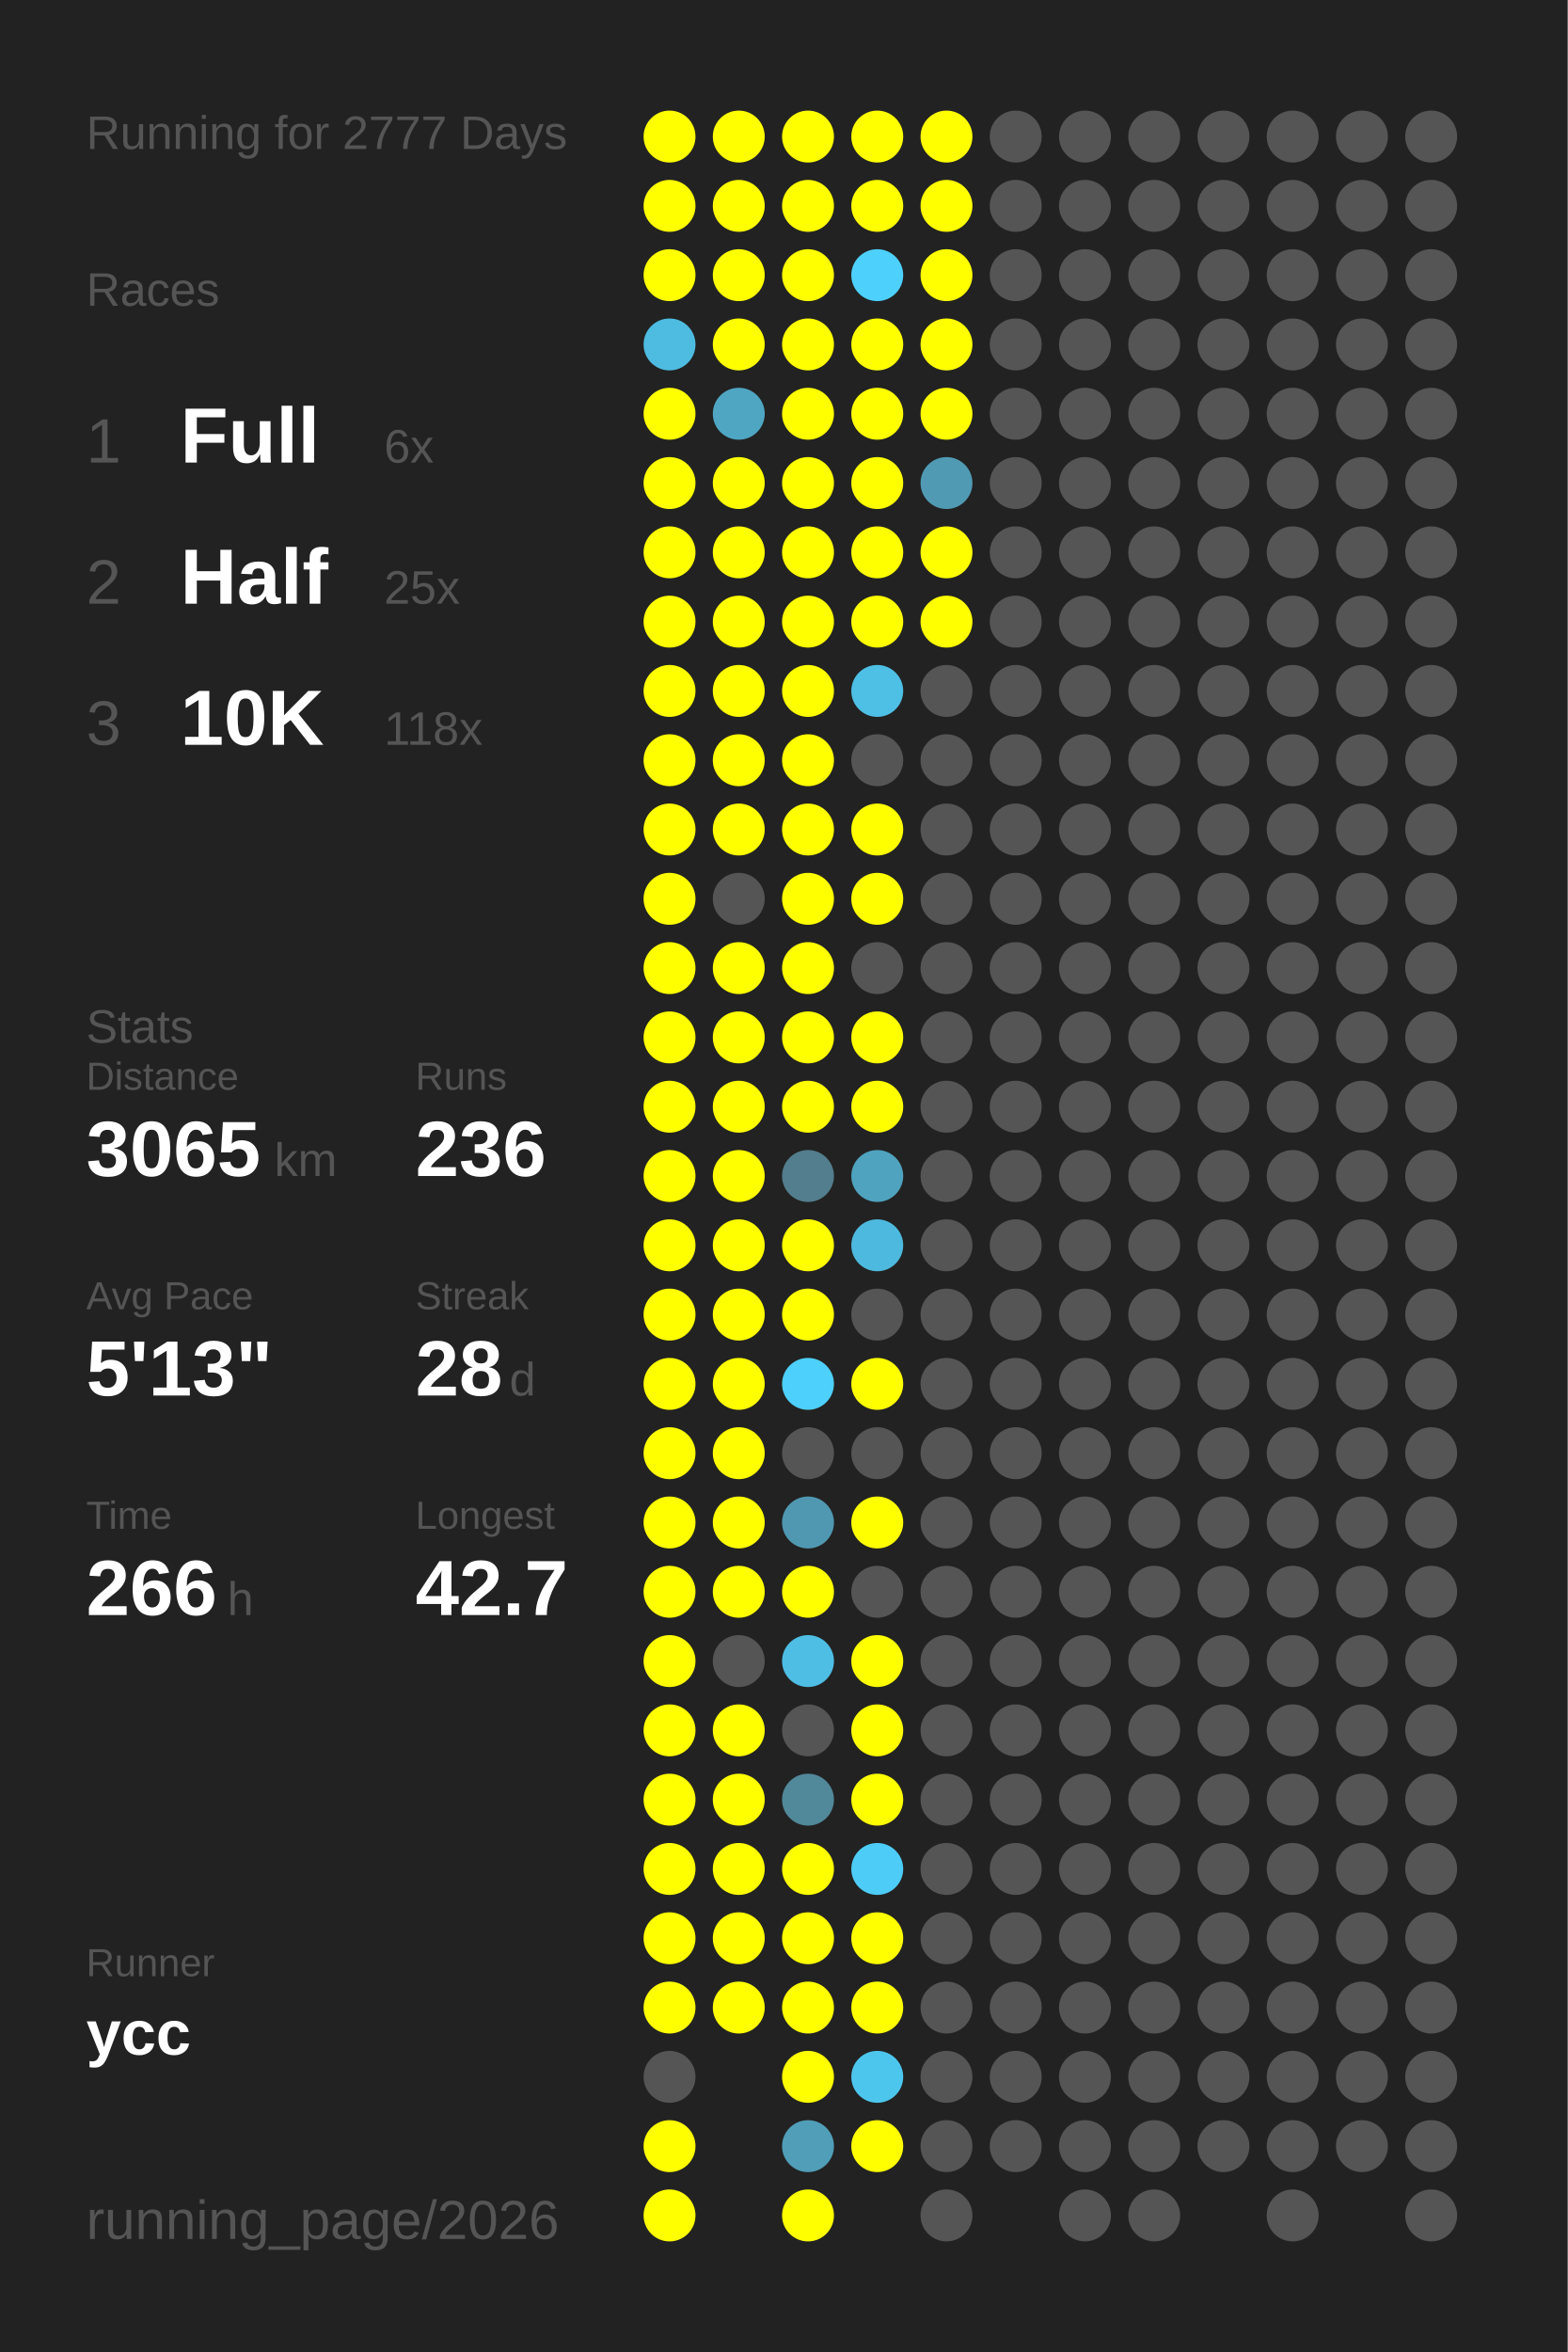
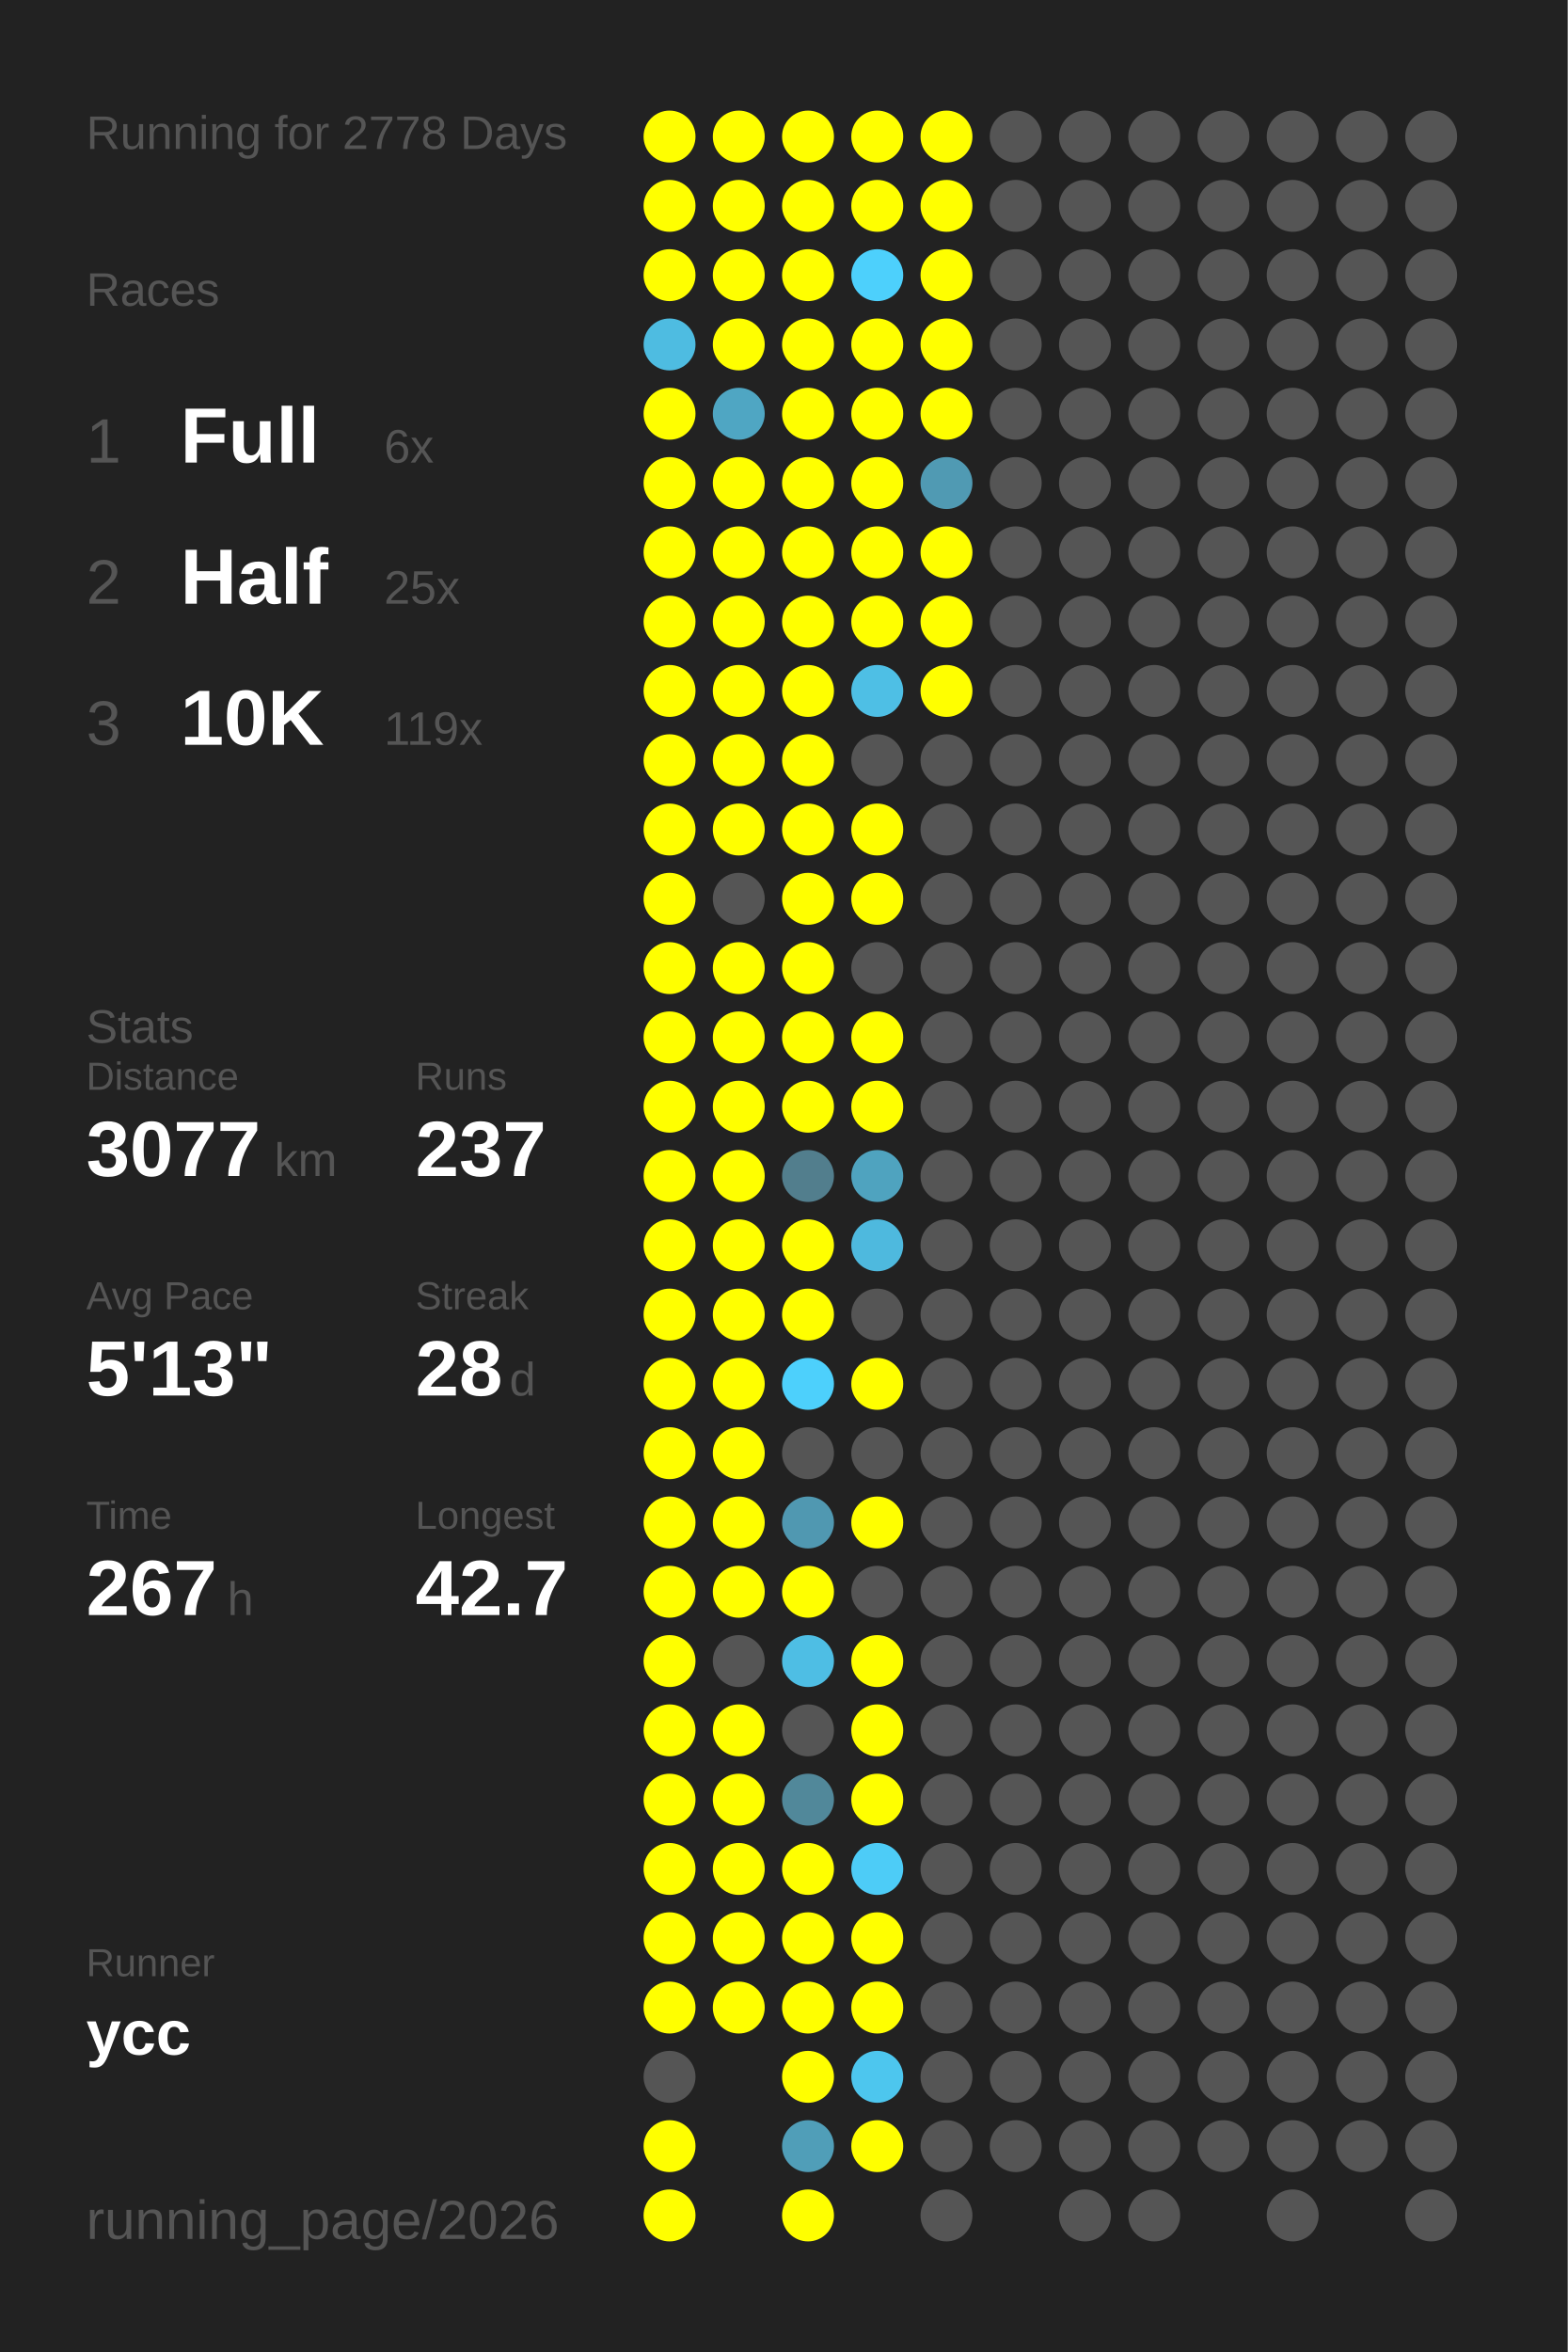
<svg xmlns="http://www.w3.org/2000/svg" baseProfile="full" height="300mm" version="1.1" viewBox="0,0,200,300" width="200mm">
  <defs />
  <rect fill="#222222" height="300" width="200" x="0" y="0" />
-   <text fill="#555555" style="font-size:6px; font-family:Arial;" x="11" y="19">Running for 2777 Days</text>
+   <text fill="#555555" style="font-size:6px; font-family:Arial;" x="11" y="19">Running for 2778 Days</text>
  <text fill="#555555" style="font-size:6px; font-family:Arial;" x="11" y="39">Races</text>
  <text fill="#555555" style="font-size:8px; font-family:Arial;" x="11" y="59">1</text>
  <text fill="#FFFFFF" style="font-size:10px; font-family:Arial; font-weight:bold;" x="23" y="59">Full</text>
  <text fill="#555555" style="font-size:6px; font-family:Arial;" x="49" y="59">6x</text>
  <text fill="#555555" style="font-size:8px; font-family:Arial;" x="11" y="77">2</text>
  <text fill="#FFFFFF" style="font-size:10px; font-family:Arial; font-weight:bold;" x="23" y="77">Half</text>
  <text fill="#555555" style="font-size:6px; font-family:Arial;" x="49" y="77">25x</text>
  <text fill="#555555" style="font-size:8px; font-family:Arial;" x="11" y="95">3</text>
  <text fill="#FFFFFF" style="font-size:10px; font-family:Arial; font-weight:bold;" x="23" y="95">10K</text>
-   <text fill="#555555" style="font-size:6px; font-family:Arial;" x="49" y="95">118x</text>
+   <text fill="#555555" style="font-size:6px; font-family:Arial;" x="49" y="95">119x</text>
  <text fill="#555555" style="font-size:6px; font-family:Arial;" x="11" y="133">Stats</text>
  <text fill="#555555" style="font-size:5px; font-family:Arial;" x="11" y="139">Distance</text>
-   <text fill="#FFFFFF" style="font-size:10px; font-family:Arial; font-weight:bold;" x="11" y="150">3065</text>
+   <text fill="#FFFFFF" style="font-size:10px; font-family:Arial; font-weight:bold;" x="11" y="150">3077</text>
  <text fill="#555555" style="font-size:6px; font-family:Arial;" x="35" y="150">km</text>
  <text fill="#555555" style="font-size:5px; font-family:Arial;" x="53" y="139">Runs</text>
-   <text fill="#FFFFFF" style="font-size:10px; font-family:Arial; font-weight:bold;" x="53" y="150">236</text>
+   <text fill="#FFFFFF" style="font-size:10px; font-family:Arial; font-weight:bold;" x="53" y="150">237</text>
  <text fill="#555555" style="font-size:5px; font-family:Arial;" x="11" y="167">Avg Pace</text>
  <text fill="#FFFFFF" style="font-size:10px; font-family:Arial; font-weight:bold;" x="11" y="178">5'13"</text>
  <text fill="#555555" style="font-size:5px; font-family:Arial;" x="53" y="167">Streak</text>
  <text fill="#FFFFFF" style="font-size:10px; font-family:Arial; font-weight:bold;" x="53" y="178">28</text>
  <text fill="#555555" style="font-size:6px; font-family:Arial;" x="65" y="178">d</text>
  <text fill="#555555" style="font-size:5px; font-family:Arial;" x="11" y="195">Time</text>
-   <text fill="#FFFFFF" style="font-size:10px; font-family:Arial; font-weight:bold;" x="11" y="206">266</text>
+   <text fill="#FFFFFF" style="font-size:10px; font-family:Arial; font-weight:bold;" x="11" y="206">267</text>
  <text fill="#555555" style="font-size:6px; font-family:Arial;" x="29" y="206">h</text>
  <text fill="#555555" style="font-size:5px; font-family:Arial;" x="53" y="195">Longest</text>
  <text fill="#FFFFFF" style="font-size:10px; font-family:Arial; font-weight:bold;" x="53" y="206">42.7</text>
  <text fill="#555555" style="font-size:5px; font-family:Arial;" x="11" y="252.065">Runner</text>
  <text fill="#FFFFFF" style="font-size:8px; font-family:Arial; font-weight:bold;" x="11" y="262.065">ycc</text>
  <text fill="#555555" style="font-size:7px; font-family:Arial;" x="11" y="285.581">running_page/2026</text>
  <circle cx="85.417" cy="17.419" fill="#FFFF00" r="3.312" />
  <circle cx="85.417" cy="26.258" fill="#FFFF00" r="3.312" />
  <circle cx="85.417" cy="35.097" fill="#FFFF00" r="3.312" />
  <circle cx="85.417" cy="43.935" fill="#4ebce1" r="3.312" />
  <circle cx="85.417" cy="52.774" fill="#FFFF00" r="3.312" />
  <circle cx="85.417" cy="61.613" fill="#FFFF00" r="3.312" />
  <circle cx="85.417" cy="70.452" fill="#FFFF00" r="3.312" />
  <circle cx="85.417" cy="79.29" fill="#FFFF00" r="3.312" />
  <circle cx="85.417" cy="88.129" fill="#FFFF00" r="3.312" />
  <circle cx="85.417" cy="96.968" fill="#FFFF00" r="3.312" />
  <circle cx="85.417" cy="105.806" fill="#FFFF00" r="3.312" />
  <circle cx="85.417" cy="114.645" fill="#FFFF00" r="3.312" />
  <circle cx="85.417" cy="123.484" fill="#FFFF00" r="3.312" />
  <circle cx="85.417" cy="132.323" fill="#FFFF00" r="3.312" />
  <circle cx="85.417" cy="141.161" fill="#FFFF00" r="3.312" />
  <circle cx="85.417" cy="150" fill="#FFFF00" r="3.312" />
  <circle cx="85.417" cy="158.839" fill="#FFFF00" r="3.312" />
  <circle cx="85.417" cy="167.677" fill="#FFFF00" r="3.312" />
  <circle cx="85.417" cy="176.516" fill="#FFFF00" r="3.312" />
  <circle cx="85.417" cy="185.355" fill="#FFFF00" r="3.312" />
  <circle cx="85.417" cy="194.194" fill="#FFFF00" r="3.312" />
  <circle cx="85.417" cy="203.032" fill="#FFFF00" r="3.312" />
  <circle cx="85.417" cy="211.871" fill="#FFFF00" r="3.312" />
  <circle cx="85.417" cy="220.71" fill="#FFFF00" r="3.312" />
  <circle cx="85.417" cy="229.548" fill="#FFFF00" r="3.312" />
  <circle cx="85.417" cy="238.387" fill="#FFFF00" r="3.312" />
  <circle cx="85.417" cy="247.226" fill="#FFFF00" r="3.312" />
  <circle cx="85.417" cy="256.065" fill="#FFFF00" r="3.312" />
  <circle cx="85.417" cy="264.903" fill="#555555" r="3.312" />
  <circle cx="85.417" cy="273.742" fill="#FFFF00" r="3.312" />
  <circle cx="85.417" cy="282.581" fill="#FFFF00" r="3.312" />
  <circle cx="94.25" cy="17.419" fill="#FFFF00" r="3.312" />
  <circle cx="94.25" cy="26.258" fill="#FFFF00" r="3.312" />
  <circle cx="94.25" cy="35.097" fill="#FFFF00" r="3.312" />
  <circle cx="94.25" cy="43.935" fill="#FFFF00" r="3.312" />
  <circle cx="94.25" cy="52.774" fill="#4fa6c3" r="3.312" />
  <circle cx="94.25" cy="61.613" fill="#FFFF00" r="3.312" />
  <circle cx="94.25" cy="70.452" fill="#FFFF00" r="3.312" />
  <circle cx="94.25" cy="79.29" fill="#FFFF00" r="3.312" />
  <circle cx="94.25" cy="88.129" fill="#FFFF00" r="3.312" />
  <circle cx="94.25" cy="96.968" fill="#FFFF00" r="3.312" />
  <circle cx="94.25" cy="105.806" fill="#FFFF00" r="3.312" />
  <circle cx="94.25" cy="114.645" fill="#555555" r="3.312" />
  <circle cx="94.25" cy="123.484" fill="#FFFF00" r="3.312" />
  <circle cx="94.25" cy="132.323" fill="#FFFF00" r="3.312" />
  <circle cx="94.25" cy="141.161" fill="#FFFF00" r="3.312" />
  <circle cx="94.25" cy="150" fill="#FFFF00" r="3.312" />
  <circle cx="94.25" cy="158.839" fill="#FFFF00" r="3.312" />
  <circle cx="94.25" cy="167.677" fill="#FFFF00" r="3.312" />
  <circle cx="94.25" cy="176.516" fill="#FFFF00" r="3.312" />
  <circle cx="94.25" cy="185.355" fill="#FFFF00" r="3.312" />
  <circle cx="94.25" cy="194.194" fill="#FFFF00" r="3.312" />
  <circle cx="94.25" cy="203.032" fill="#FFFF00" r="3.312" />
  <circle cx="94.25" cy="211.871" fill="#555555" r="3.312" />
  <circle cx="94.25" cy="220.71" fill="#FFFF00" r="3.312" />
  <circle cx="94.25" cy="229.548" fill="#FFFF00" r="3.312" />
  <circle cx="94.25" cy="238.387" fill="#FFFF00" r="3.312" />
  <circle cx="94.25" cy="247.226" fill="#FFFF00" r="3.312" />
  <circle cx="94.25" cy="256.065" fill="#FFFF00" r="3.312" />
  <circle cx="103.083" cy="17.419" fill="#FFFF00" r="3.312" />
  <circle cx="103.083" cy="26.258" fill="#FFFF00" r="3.312" />
  <circle cx="103.083" cy="35.097" fill="#FFFF00" r="3.312" />
  <circle cx="103.083" cy="43.935" fill="#FFFF00" r="3.312" />
  <circle cx="103.083" cy="52.774" fill="#FFFF00" r="3.312" />
  <circle cx="103.083" cy="61.613" fill="#FFFF00" r="3.312" />
  <circle cx="103.083" cy="70.452" fill="#FFFF00" r="3.312" />
  <circle cx="103.083" cy="79.29" fill="#FFFF00" r="3.312" />
  <circle cx="103.083" cy="88.129" fill="#FFFF00" r="3.312" />
  <circle cx="103.083" cy="96.968" fill="#FFFF00" r="3.312" />
  <circle cx="103.083" cy="105.806" fill="#FFFF00" r="3.312" />
  <circle cx="103.083" cy="114.645" fill="#FFFF00" r="3.312" />
  <circle cx="103.083" cy="123.484" fill="#FFFF00" r="3.312" />
  <circle cx="103.083" cy="132.323" fill="#FFFF00" r="3.312" />
  <circle cx="103.083" cy="141.161" fill="#FFFF00" r="3.312" />
  <circle cx="103.083" cy="150" fill="#527e8d" r="3.312" />
  <circle cx="103.083" cy="158.839" fill="#FFFF00" r="3.312" />
  <circle cx="103.083" cy="167.677" fill="#FFFF00" r="3.312" />
  <circle cx="103.083" cy="176.516" fill="#4dd0fc" r="3.312" />
  <circle cx="103.083" cy="185.355" fill="#555555" r="3.312" />
  <circle cx="103.083" cy="194.194" fill="#5098b1" r="3.312" />
  <circle cx="103.083" cy="203.032" fill="#FFFF00" r="3.312" />
  <circle cx="103.083" cy="211.871" fill="#4ebee4" r="3.312" />
  <circle cx="103.083" cy="220.71" fill="#555555" r="3.312" />
  <circle cx="103.083" cy="229.548" fill="#51889a" r="3.312" />
  <circle cx="103.083" cy="238.387" fill="#FFFF00" r="3.312" />
  <circle cx="103.083" cy="247.226" fill="#FFFF00" r="3.312" />
  <circle cx="103.083" cy="256.065" fill="#FFFF00" r="3.312" />
  <circle cx="103.083" cy="264.903" fill="#FFFF00" r="3.312" />
  <circle cx="103.083" cy="273.742" fill="#509eb8" r="3.312" />
  <circle cx="103.083" cy="282.581" fill="#FFFF00" r="3.312" />
  <circle cx="111.917" cy="17.419" fill="#FFFF00" r="3.312" />
  <circle cx="111.917" cy="26.258" fill="#FFFF00" r="3.312" />
  <circle cx="111.917" cy="35.097" fill="#4dd0fc" r="3.312" />
  <circle cx="111.917" cy="43.935" fill="#FFFF00" r="3.312" />
  <circle cx="111.917" cy="52.774" fill="#FFFF00" r="3.312" />
  <circle cx="111.917" cy="61.613" fill="#FFFF00" r="3.312" />
  <circle cx="111.917" cy="70.452" fill="#FFFF00" r="3.312" />
  <circle cx="111.917" cy="79.29" fill="#FFFF00" r="3.312" />
  <circle cx="111.917" cy="88.129" fill="#4ebfe5" r="3.312" />
  <circle cx="111.917" cy="96.968" fill="#555555" r="3.312" />
  <circle cx="111.917" cy="105.806" fill="#FFFF00" r="3.312" />
  <circle cx="111.917" cy="114.645" fill="#FFFF00" r="3.312" />
  <circle cx="111.917" cy="123.484" fill="#555555" r="3.312" />
  <circle cx="111.917" cy="132.323" fill="#FFFF00" r="3.312" />
  <circle cx="111.917" cy="141.161" fill="#FFFF00" r="3.312" />
  <circle cx="111.917" cy="150" fill="#4fa3bf" r="3.312" />
  <circle cx="111.917" cy="158.839" fill="#4eb9de" r="3.312" />
  <circle cx="111.917" cy="167.677" fill="#555555" r="3.312" />
  <circle cx="111.917" cy="176.516" fill="#FFFF00" r="3.312" />
  <circle cx="111.917" cy="185.355" fill="#555555" r="3.312" />
  <circle cx="111.917" cy="194.194" fill="#FFFF00" r="3.312" />
  <circle cx="111.917" cy="203.032" fill="#555555" r="3.312" />
  <circle cx="111.917" cy="211.871" fill="#FFFF00" r="3.312" />
  <circle cx="111.917" cy="220.71" fill="#FFFF00" r="3.312" />
  <circle cx="111.917" cy="229.548" fill="#FFFF00" r="3.312" />
  <circle cx="111.917" cy="238.387" fill="#4dccf7" r="3.312" />
  <circle cx="111.917" cy="247.226" fill="#FFFF00" r="3.312" />
  <circle cx="111.917" cy="256.065" fill="#FFFF00" r="3.312" />
  <circle cx="111.917" cy="264.903" fill="#4dc6ee" r="3.312" />
  <circle cx="111.917" cy="273.742" fill="#FFFF00" r="3.312" />
  <circle cx="120.75" cy="17.419" fill="#FFFF00" r="3.312" />
  <circle cx="120.75" cy="26.258" fill="#FFFF00" r="3.312" />
  <circle cx="120.75" cy="35.097" fill="#FFFF00" r="3.312" />
  <circle cx="120.75" cy="43.935" fill="#FFFF00" r="3.312" />
  <circle cx="120.75" cy="52.774" fill="#FFFF00" r="3.312" />
  <circle cx="120.75" cy="61.613" fill="#509ab3" r="3.312" />
  <circle cx="120.75" cy="70.452" fill="#FFFF00" r="3.312" />
  <circle cx="120.75" cy="79.29" fill="#FFFF00" r="3.312" />
-   <circle cx="120.75" cy="88.129" fill="#555555" r="3.312" />
+   <circle cx="120.75" cy="88.129" fill="#FFFF00" r="3.312" />
  <circle cx="120.75" cy="96.968" fill="#555555" r="3.312" />
  <circle cx="120.75" cy="105.806" fill="#555555" r="3.312" />
  <circle cx="120.75" cy="114.645" fill="#555555" r="3.312" />
  <circle cx="120.75" cy="123.484" fill="#555555" r="3.312" />
  <circle cx="120.75" cy="132.323" fill="#555555" r="3.312" />
  <circle cx="120.75" cy="141.161" fill="#555555" r="3.312" />
  <circle cx="120.75" cy="150" fill="#555555" r="3.312" />
  <circle cx="120.75" cy="158.839" fill="#555555" r="3.312" />
  <circle cx="120.75" cy="167.677" fill="#555555" r="3.312" />
  <circle cx="120.75" cy="176.516" fill="#555555" r="3.312" />
  <circle cx="120.75" cy="185.355" fill="#555555" r="3.312" />
  <circle cx="120.75" cy="194.194" fill="#555555" r="3.312" />
  <circle cx="120.75" cy="203.032" fill="#555555" r="3.312" />
  <circle cx="120.75" cy="211.871" fill="#555555" r="3.312" />
  <circle cx="120.75" cy="220.71" fill="#555555" r="3.312" />
  <circle cx="120.75" cy="229.548" fill="#555555" r="3.312" />
  <circle cx="120.75" cy="238.387" fill="#555555" r="3.312" />
  <circle cx="120.75" cy="247.226" fill="#555555" r="3.312" />
  <circle cx="120.75" cy="256.065" fill="#555555" r="3.312" />
  <circle cx="120.75" cy="264.903" fill="#555555" r="3.312" />
  <circle cx="120.75" cy="273.742" fill="#555555" r="3.312" />
  <circle cx="120.75" cy="282.581" fill="#555555" r="3.312" />
  <circle cx="129.583" cy="17.419" fill="#555555" r="3.312" />
  <circle cx="129.583" cy="26.258" fill="#555555" r="3.312" />
  <circle cx="129.583" cy="35.097" fill="#555555" r="3.312" />
  <circle cx="129.583" cy="43.935" fill="#555555" r="3.312" />
  <circle cx="129.583" cy="52.774" fill="#555555" r="3.312" />
  <circle cx="129.583" cy="61.613" fill="#555555" r="3.312" />
  <circle cx="129.583" cy="70.452" fill="#555555" r="3.312" />
  <circle cx="129.583" cy="79.29" fill="#555555" r="3.312" />
  <circle cx="129.583" cy="88.129" fill="#555555" r="3.312" />
  <circle cx="129.583" cy="96.968" fill="#555555" r="3.312" />
  <circle cx="129.583" cy="105.806" fill="#555555" r="3.312" />
  <circle cx="129.583" cy="114.645" fill="#555555" r="3.312" />
  <circle cx="129.583" cy="123.484" fill="#555555" r="3.312" />
  <circle cx="129.583" cy="132.323" fill="#555555" r="3.312" />
  <circle cx="129.583" cy="141.161" fill="#555555" r="3.312" />
  <circle cx="129.583" cy="150" fill="#555555" r="3.312" />
  <circle cx="129.583" cy="158.839" fill="#555555" r="3.312" />
  <circle cx="129.583" cy="167.677" fill="#555555" r="3.312" />
  <circle cx="129.583" cy="176.516" fill="#555555" r="3.312" />
  <circle cx="129.583" cy="185.355" fill="#555555" r="3.312" />
  <circle cx="129.583" cy="194.194" fill="#555555" r="3.312" />
  <circle cx="129.583" cy="203.032" fill="#555555" r="3.312" />
  <circle cx="129.583" cy="211.871" fill="#555555" r="3.312" />
  <circle cx="129.583" cy="220.71" fill="#555555" r="3.312" />
  <circle cx="129.583" cy="229.548" fill="#555555" r="3.312" />
  <circle cx="129.583" cy="238.387" fill="#555555" r="3.312" />
  <circle cx="129.583" cy="247.226" fill="#555555" r="3.312" />
  <circle cx="129.583" cy="256.065" fill="#555555" r="3.312" />
  <circle cx="129.583" cy="264.903" fill="#555555" r="3.312" />
  <circle cx="129.583" cy="273.742" fill="#555555" r="3.312" />
  <circle cx="138.417" cy="17.419" fill="#555555" r="3.312" />
  <circle cx="138.417" cy="26.258" fill="#555555" r="3.312" />
  <circle cx="138.417" cy="35.097" fill="#555555" r="3.312" />
  <circle cx="138.417" cy="43.935" fill="#555555" r="3.312" />
  <circle cx="138.417" cy="52.774" fill="#555555" r="3.312" />
  <circle cx="138.417" cy="61.613" fill="#555555" r="3.312" />
  <circle cx="138.417" cy="70.452" fill="#555555" r="3.312" />
  <circle cx="138.417" cy="79.29" fill="#555555" r="3.312" />
  <circle cx="138.417" cy="88.129" fill="#555555" r="3.312" />
  <circle cx="138.417" cy="96.968" fill="#555555" r="3.312" />
  <circle cx="138.417" cy="105.806" fill="#555555" r="3.312" />
  <circle cx="138.417" cy="114.645" fill="#555555" r="3.312" />
  <circle cx="138.417" cy="123.484" fill="#555555" r="3.312" />
  <circle cx="138.417" cy="132.323" fill="#555555" r="3.312" />
  <circle cx="138.417" cy="141.161" fill="#555555" r="3.312" />
  <circle cx="138.417" cy="150" fill="#555555" r="3.312" />
  <circle cx="138.417" cy="158.839" fill="#555555" r="3.312" />
  <circle cx="138.417" cy="167.677" fill="#555555" r="3.312" />
  <circle cx="138.417" cy="176.516" fill="#555555" r="3.312" />
  <circle cx="138.417" cy="185.355" fill="#555555" r="3.312" />
  <circle cx="138.417" cy="194.194" fill="#555555" r="3.312" />
  <circle cx="138.417" cy="203.032" fill="#555555" r="3.312" />
  <circle cx="138.417" cy="211.871" fill="#555555" r="3.312" />
  <circle cx="138.417" cy="220.71" fill="#555555" r="3.312" />
  <circle cx="138.417" cy="229.548" fill="#555555" r="3.312" />
  <circle cx="138.417" cy="238.387" fill="#555555" r="3.312" />
  <circle cx="138.417" cy="247.226" fill="#555555" r="3.312" />
  <circle cx="138.417" cy="256.065" fill="#555555" r="3.312" />
  <circle cx="138.417" cy="264.903" fill="#555555" r="3.312" />
  <circle cx="138.417" cy="273.742" fill="#555555" r="3.312" />
  <circle cx="138.417" cy="282.581" fill="#555555" r="3.312" />
  <circle cx="147.25" cy="17.419" fill="#555555" r="3.312" />
  <circle cx="147.25" cy="26.258" fill="#555555" r="3.312" />
  <circle cx="147.25" cy="35.097" fill="#555555" r="3.312" />
  <circle cx="147.25" cy="43.935" fill="#555555" r="3.312" />
  <circle cx="147.25" cy="52.774" fill="#555555" r="3.312" />
  <circle cx="147.25" cy="61.613" fill="#555555" r="3.312" />
  <circle cx="147.25" cy="70.452" fill="#555555" r="3.312" />
  <circle cx="147.25" cy="79.29" fill="#555555" r="3.312" />
  <circle cx="147.25" cy="88.129" fill="#555555" r="3.312" />
  <circle cx="147.25" cy="96.968" fill="#555555" r="3.312" />
  <circle cx="147.25" cy="105.806" fill="#555555" r="3.312" />
  <circle cx="147.25" cy="114.645" fill="#555555" r="3.312" />
  <circle cx="147.25" cy="123.484" fill="#555555" r="3.312" />
  <circle cx="147.25" cy="132.323" fill="#555555" r="3.312" />
  <circle cx="147.25" cy="141.161" fill="#555555" r="3.312" />
  <circle cx="147.25" cy="150" fill="#555555" r="3.312" />
  <circle cx="147.25" cy="158.839" fill="#555555" r="3.312" />
  <circle cx="147.25" cy="167.677" fill="#555555" r="3.312" />
  <circle cx="147.25" cy="176.516" fill="#555555" r="3.312" />
  <circle cx="147.25" cy="185.355" fill="#555555" r="3.312" />
  <circle cx="147.25" cy="194.194" fill="#555555" r="3.312" />
  <circle cx="147.25" cy="203.032" fill="#555555" r="3.312" />
  <circle cx="147.25" cy="211.871" fill="#555555" r="3.312" />
  <circle cx="147.25" cy="220.71" fill="#555555" r="3.312" />
  <circle cx="147.25" cy="229.548" fill="#555555" r="3.312" />
  <circle cx="147.25" cy="238.387" fill="#555555" r="3.312" />
  <circle cx="147.25" cy="247.226" fill="#555555" r="3.312" />
  <circle cx="147.25" cy="256.065" fill="#555555" r="3.312" />
  <circle cx="147.25" cy="264.903" fill="#555555" r="3.312" />
  <circle cx="147.25" cy="273.742" fill="#555555" r="3.312" />
  <circle cx="147.25" cy="282.581" fill="#555555" r="3.312" />
  <circle cx="156.083" cy="17.419" fill="#555555" r="3.312" />
  <circle cx="156.083" cy="26.258" fill="#555555" r="3.312" />
  <circle cx="156.083" cy="35.097" fill="#555555" r="3.312" />
  <circle cx="156.083" cy="43.935" fill="#555555" r="3.312" />
  <circle cx="156.083" cy="52.774" fill="#555555" r="3.312" />
  <circle cx="156.083" cy="61.613" fill="#555555" r="3.312" />
  <circle cx="156.083" cy="70.452" fill="#555555" r="3.312" />
  <circle cx="156.083" cy="79.29" fill="#555555" r="3.312" />
  <circle cx="156.083" cy="88.129" fill="#555555" r="3.312" />
  <circle cx="156.083" cy="96.968" fill="#555555" r="3.312" />
  <circle cx="156.083" cy="105.806" fill="#555555" r="3.312" />
  <circle cx="156.083" cy="114.645" fill="#555555" r="3.312" />
  <circle cx="156.083" cy="123.484" fill="#555555" r="3.312" />
  <circle cx="156.083" cy="132.323" fill="#555555" r="3.312" />
  <circle cx="156.083" cy="141.161" fill="#555555" r="3.312" />
  <circle cx="156.083" cy="150" fill="#555555" r="3.312" />
  <circle cx="156.083" cy="158.839" fill="#555555" r="3.312" />
  <circle cx="156.083" cy="167.677" fill="#555555" r="3.312" />
  <circle cx="156.083" cy="176.516" fill="#555555" r="3.312" />
  <circle cx="156.083" cy="185.355" fill="#555555" r="3.312" />
  <circle cx="156.083" cy="194.194" fill="#555555" r="3.312" />
  <circle cx="156.083" cy="203.032" fill="#555555" r="3.312" />
  <circle cx="156.083" cy="211.871" fill="#555555" r="3.312" />
  <circle cx="156.083" cy="220.71" fill="#555555" r="3.312" />
  <circle cx="156.083" cy="229.548" fill="#555555" r="3.312" />
  <circle cx="156.083" cy="238.387" fill="#555555" r="3.312" />
  <circle cx="156.083" cy="247.226" fill="#555555" r="3.312" />
  <circle cx="156.083" cy="256.065" fill="#555555" r="3.312" />
  <circle cx="156.083" cy="264.903" fill="#555555" r="3.312" />
  <circle cx="156.083" cy="273.742" fill="#555555" r="3.312" />
  <circle cx="164.917" cy="17.419" fill="#555555" r="3.312" />
  <circle cx="164.917" cy="26.258" fill="#555555" r="3.312" />
  <circle cx="164.917" cy="35.097" fill="#555555" r="3.312" />
  <circle cx="164.917" cy="43.935" fill="#555555" r="3.312" />
  <circle cx="164.917" cy="52.774" fill="#555555" r="3.312" />
  <circle cx="164.917" cy="61.613" fill="#555555" r="3.312" />
  <circle cx="164.917" cy="70.452" fill="#555555" r="3.312" />
  <circle cx="164.917" cy="79.29" fill="#555555" r="3.312" />
  <circle cx="164.917" cy="88.129" fill="#555555" r="3.312" />
  <circle cx="164.917" cy="96.968" fill="#555555" r="3.312" />
  <circle cx="164.917" cy="105.806" fill="#555555" r="3.312" />
  <circle cx="164.917" cy="114.645" fill="#555555" r="3.312" />
  <circle cx="164.917" cy="123.484" fill="#555555" r="3.312" />
  <circle cx="164.917" cy="132.323" fill="#555555" r="3.312" />
  <circle cx="164.917" cy="141.161" fill="#555555" r="3.312" />
  <circle cx="164.917" cy="150" fill="#555555" r="3.312" />
  <circle cx="164.917" cy="158.839" fill="#555555" r="3.312" />
  <circle cx="164.917" cy="167.677" fill="#555555" r="3.312" />
  <circle cx="164.917" cy="176.516" fill="#555555" r="3.312" />
  <circle cx="164.917" cy="185.355" fill="#555555" r="3.312" />
  <circle cx="164.917" cy="194.194" fill="#555555" r="3.312" />
  <circle cx="164.917" cy="203.032" fill="#555555" r="3.312" />
  <circle cx="164.917" cy="211.871" fill="#555555" r="3.312" />
  <circle cx="164.917" cy="220.71" fill="#555555" r="3.312" />
  <circle cx="164.917" cy="229.548" fill="#555555" r="3.312" />
  <circle cx="164.917" cy="238.387" fill="#555555" r="3.312" />
  <circle cx="164.917" cy="247.226" fill="#555555" r="3.312" />
  <circle cx="164.917" cy="256.065" fill="#555555" r="3.312" />
  <circle cx="164.917" cy="264.903" fill="#555555" r="3.312" />
  <circle cx="164.917" cy="273.742" fill="#555555" r="3.312" />
  <circle cx="164.917" cy="282.581" fill="#555555" r="3.312" />
  <circle cx="173.75" cy="17.419" fill="#555555" r="3.312" />
  <circle cx="173.75" cy="26.258" fill="#555555" r="3.312" />
  <circle cx="173.75" cy="35.097" fill="#555555" r="3.312" />
  <circle cx="173.75" cy="43.935" fill="#555555" r="3.312" />
  <circle cx="173.75" cy="52.774" fill="#555555" r="3.312" />
  <circle cx="173.75" cy="61.613" fill="#555555" r="3.312" />
  <circle cx="173.75" cy="70.452" fill="#555555" r="3.312" />
  <circle cx="173.75" cy="79.29" fill="#555555" r="3.312" />
  <circle cx="173.75" cy="88.129" fill="#555555" r="3.312" />
  <circle cx="173.75" cy="96.968" fill="#555555" r="3.312" />
  <circle cx="173.75" cy="105.806" fill="#555555" r="3.312" />
  <circle cx="173.75" cy="114.645" fill="#555555" r="3.312" />
  <circle cx="173.75" cy="123.484" fill="#555555" r="3.312" />
  <circle cx="173.75" cy="132.323" fill="#555555" r="3.312" />
  <circle cx="173.75" cy="141.161" fill="#555555" r="3.312" />
  <circle cx="173.75" cy="150" fill="#555555" r="3.312" />
  <circle cx="173.75" cy="158.839" fill="#555555" r="3.312" />
  <circle cx="173.75" cy="167.677" fill="#555555" r="3.312" />
  <circle cx="173.75" cy="176.516" fill="#555555" r="3.312" />
  <circle cx="173.75" cy="185.355" fill="#555555" r="3.312" />
  <circle cx="173.75" cy="194.194" fill="#555555" r="3.312" />
  <circle cx="173.75" cy="203.032" fill="#555555" r="3.312" />
  <circle cx="173.75" cy="211.871" fill="#555555" r="3.312" />
  <circle cx="173.75" cy="220.71" fill="#555555" r="3.312" />
  <circle cx="173.75" cy="229.548" fill="#555555" r="3.312" />
  <circle cx="173.75" cy="238.387" fill="#555555" r="3.312" />
  <circle cx="173.75" cy="247.226" fill="#555555" r="3.312" />
  <circle cx="173.75" cy="256.065" fill="#555555" r="3.312" />
  <circle cx="173.75" cy="264.903" fill="#555555" r="3.312" />
  <circle cx="173.75" cy="273.742" fill="#555555" r="3.312" />
  <circle cx="182.583" cy="17.419" fill="#555555" r="3.312" />
  <circle cx="182.583" cy="26.258" fill="#555555" r="3.312" />
  <circle cx="182.583" cy="35.097" fill="#555555" r="3.312" />
  <circle cx="182.583" cy="43.935" fill="#555555" r="3.312" />
  <circle cx="182.583" cy="52.774" fill="#555555" r="3.312" />
  <circle cx="182.583" cy="61.613" fill="#555555" r="3.312" />
  <circle cx="182.583" cy="70.452" fill="#555555" r="3.312" />
  <circle cx="182.583" cy="79.29" fill="#555555" r="3.312" />
  <circle cx="182.583" cy="88.129" fill="#555555" r="3.312" />
  <circle cx="182.583" cy="96.968" fill="#555555" r="3.312" />
  <circle cx="182.583" cy="105.806" fill="#555555" r="3.312" />
  <circle cx="182.583" cy="114.645" fill="#555555" r="3.312" />
  <circle cx="182.583" cy="123.484" fill="#555555" r="3.312" />
  <circle cx="182.583" cy="132.323" fill="#555555" r="3.312" />
  <circle cx="182.583" cy="141.161" fill="#555555" r="3.312" />
  <circle cx="182.583" cy="150" fill="#555555" r="3.312" />
  <circle cx="182.583" cy="158.839" fill="#555555" r="3.312" />
  <circle cx="182.583" cy="167.677" fill="#555555" r="3.312" />
  <circle cx="182.583" cy="176.516" fill="#555555" r="3.312" />
  <circle cx="182.583" cy="185.355" fill="#555555" r="3.312" />
  <circle cx="182.583" cy="194.194" fill="#555555" r="3.312" />
  <circle cx="182.583" cy="203.032" fill="#555555" r="3.312" />
  <circle cx="182.583" cy="211.871" fill="#555555" r="3.312" />
  <circle cx="182.583" cy="220.71" fill="#555555" r="3.312" />
  <circle cx="182.583" cy="229.548" fill="#555555" r="3.312" />
  <circle cx="182.583" cy="238.387" fill="#555555" r="3.312" />
  <circle cx="182.583" cy="247.226" fill="#555555" r="3.312" />
  <circle cx="182.583" cy="256.065" fill="#555555" r="3.312" />
  <circle cx="182.583" cy="264.903" fill="#555555" r="3.312" />
  <circle cx="182.583" cy="273.742" fill="#555555" r="3.312" />
  <circle cx="182.583" cy="282.581" fill="#555555" r="3.312" />
</svg>
